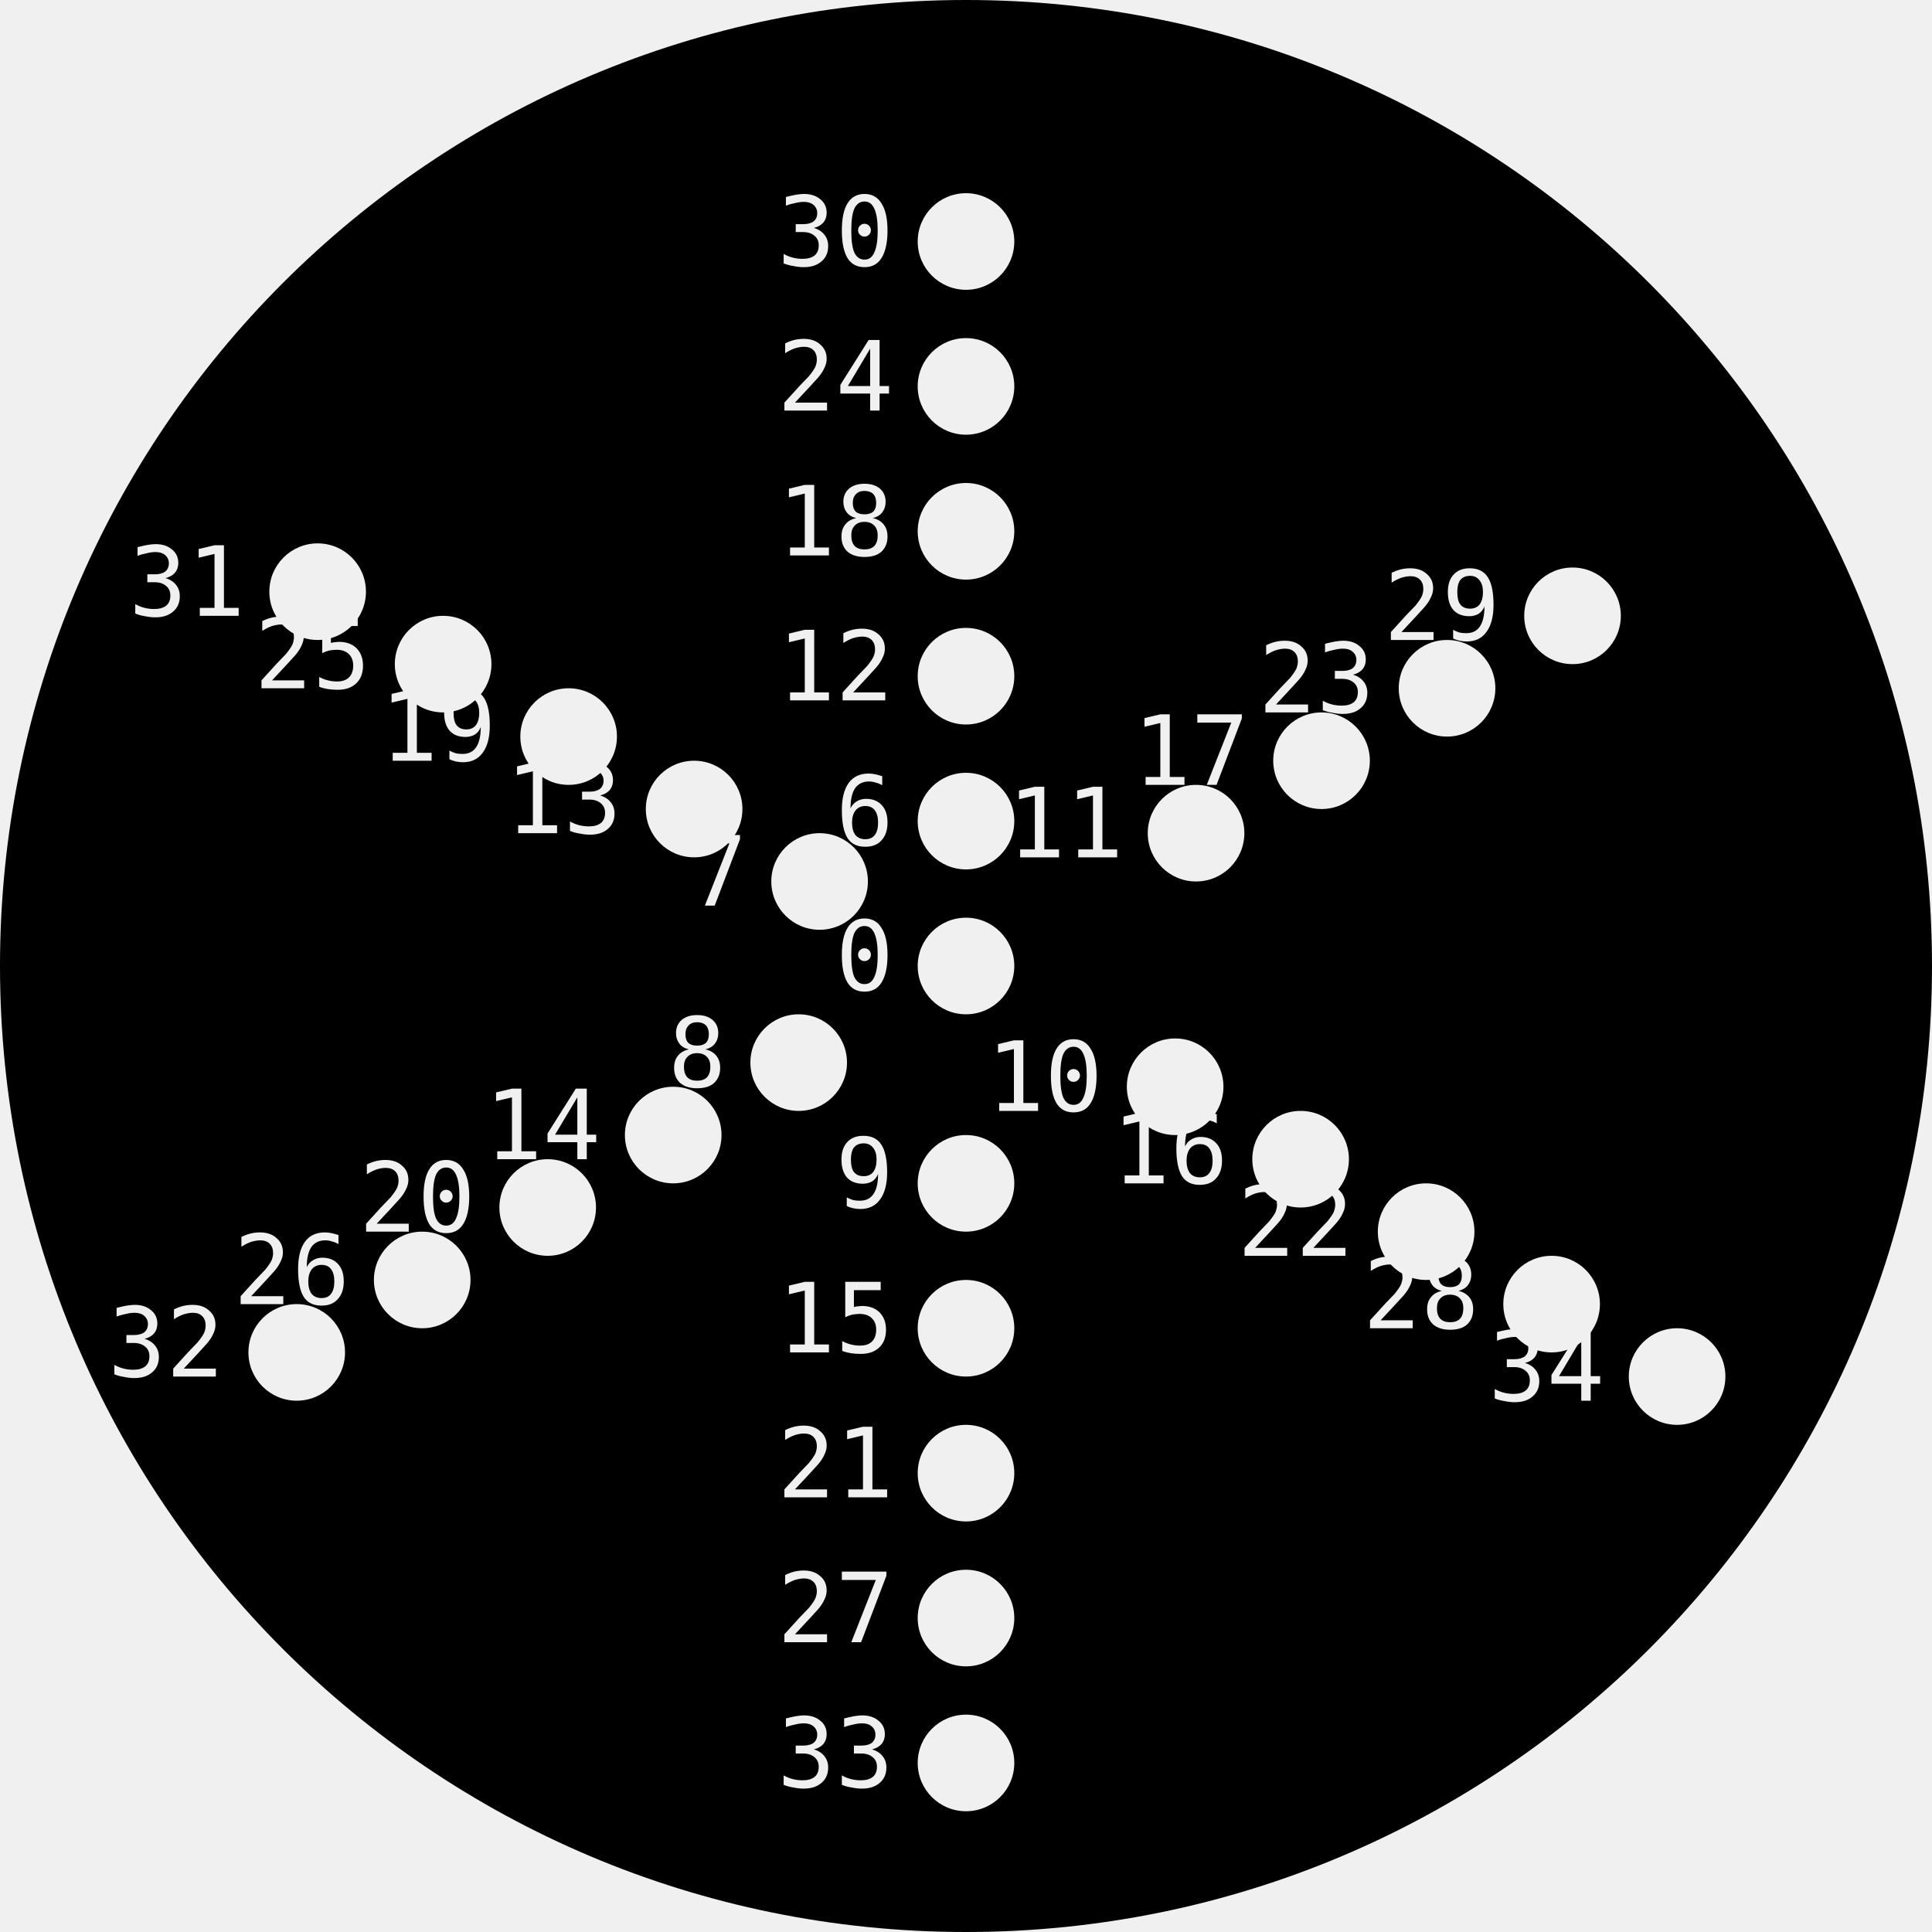
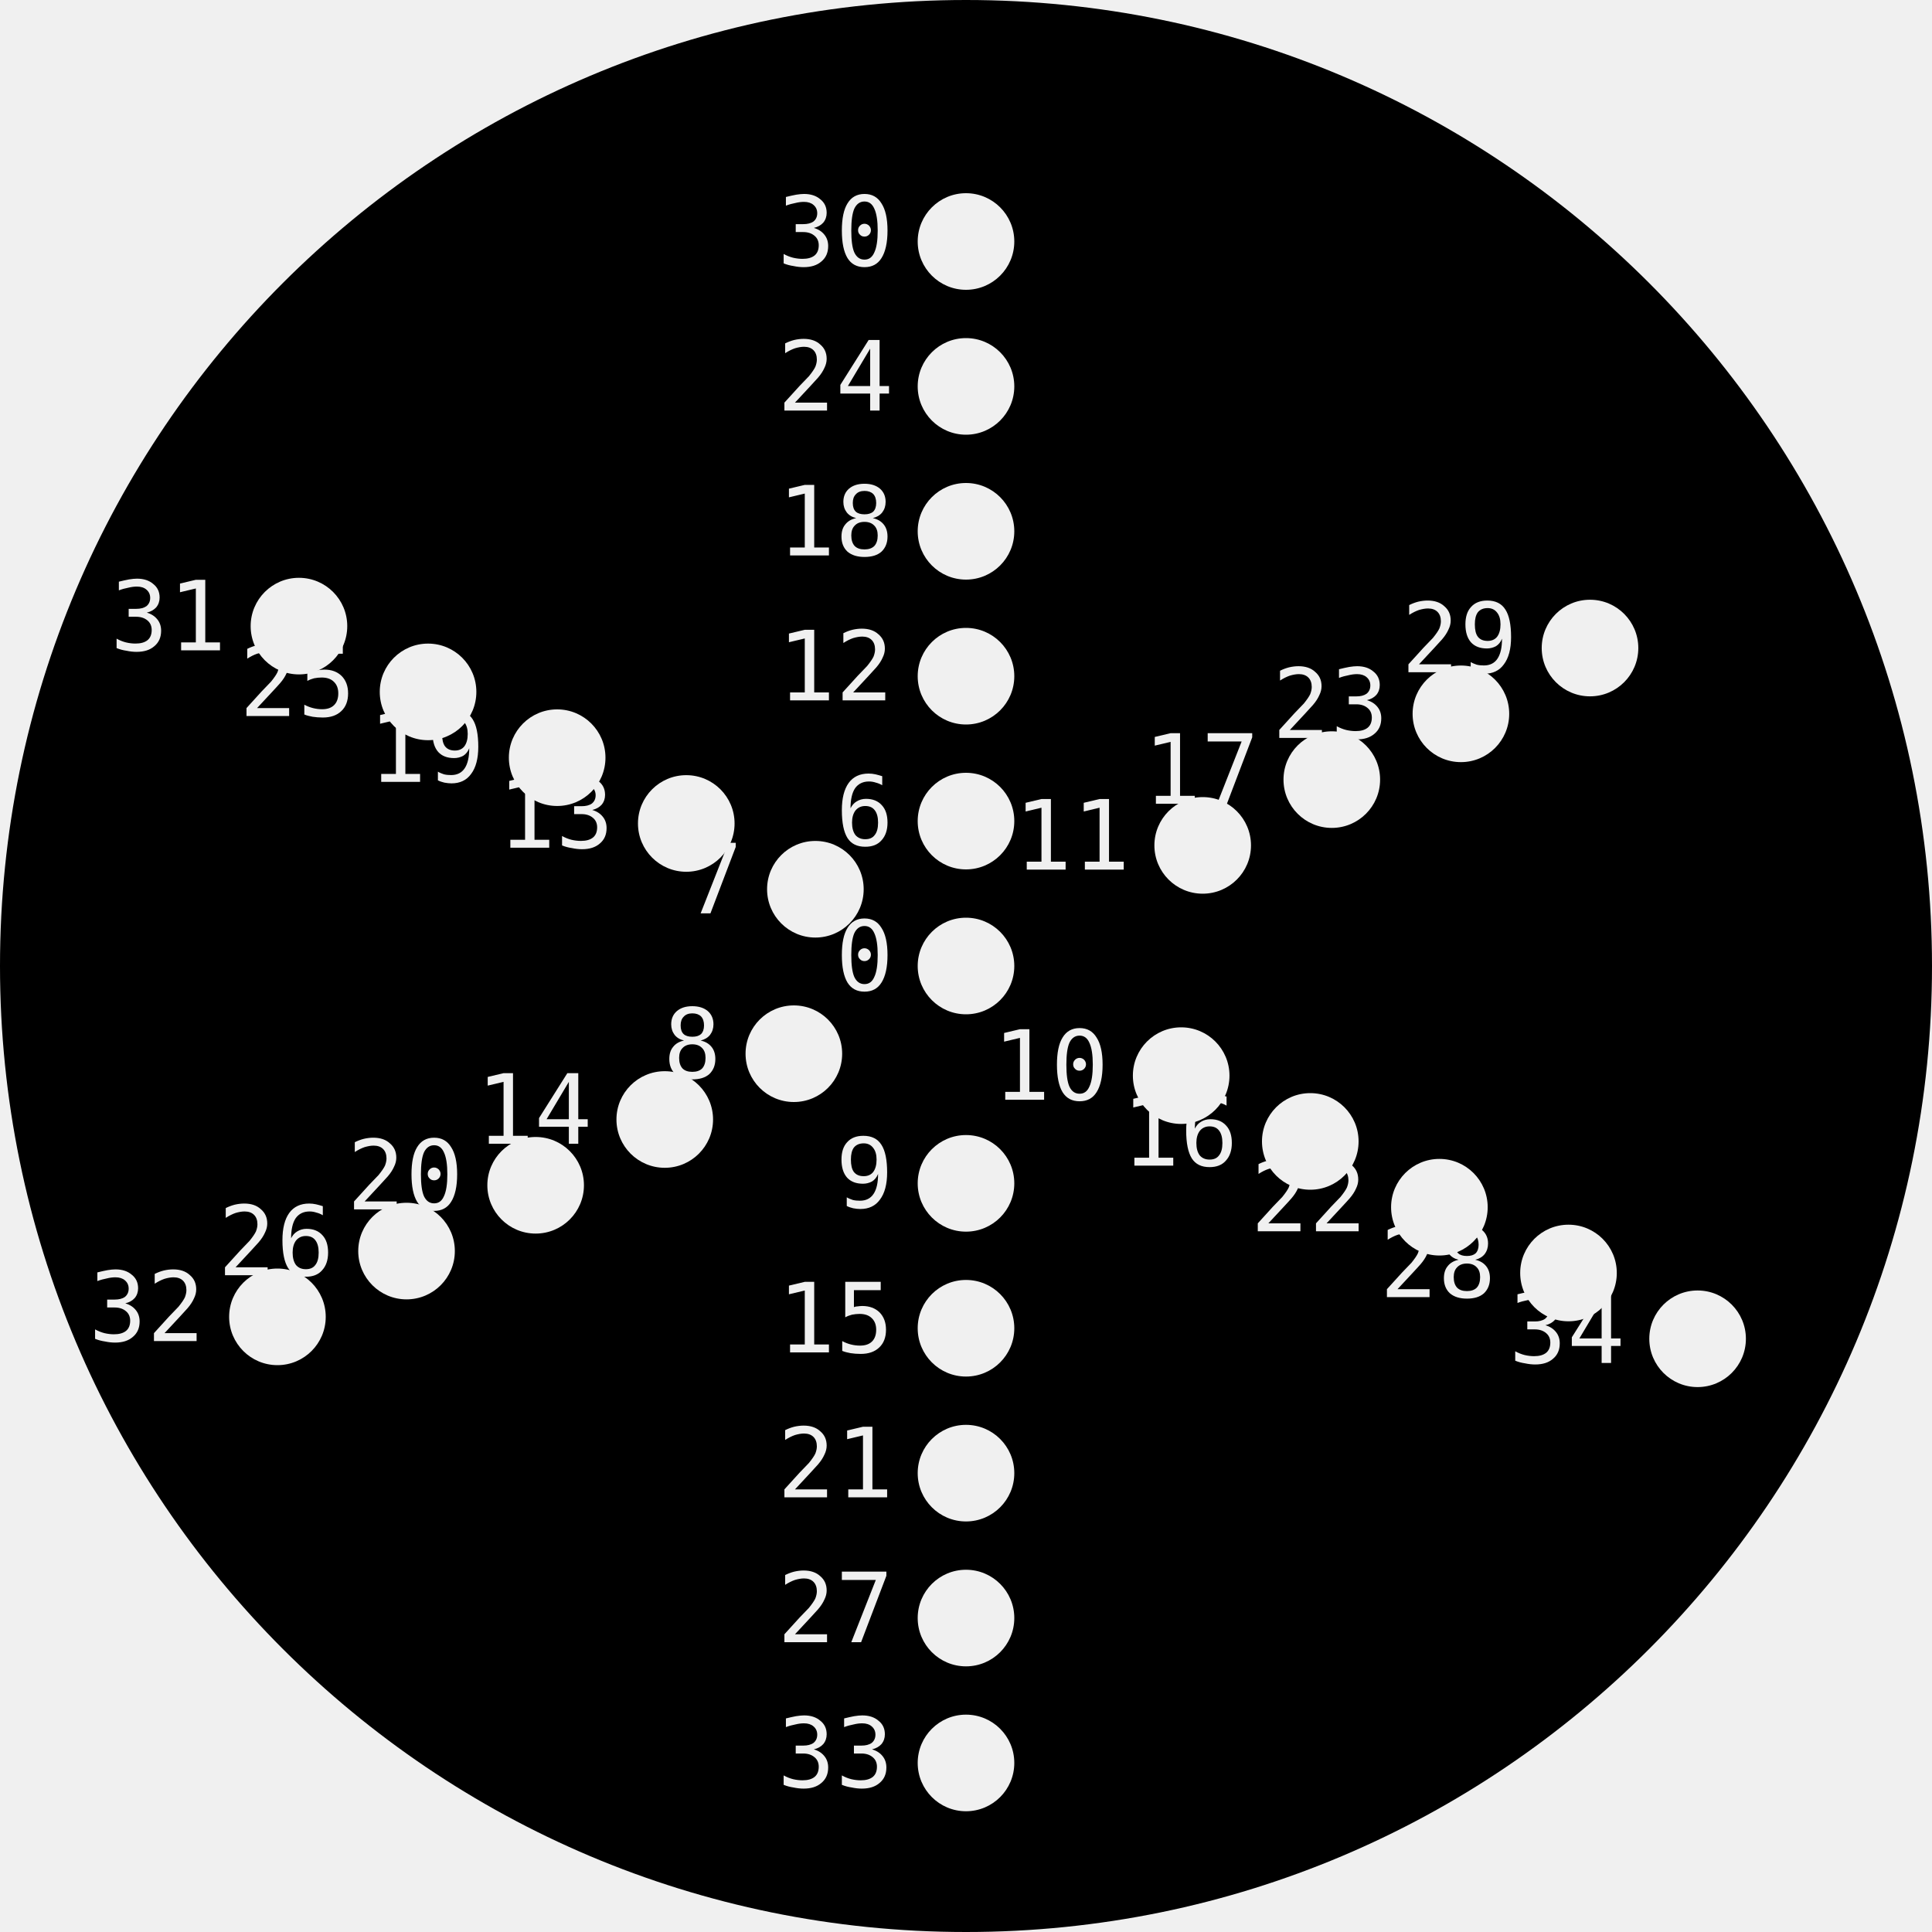
<svg xmlns="http://www.w3.org/2000/svg" xmlns:ns1="http://nathanfriend.io/inspiral">
  <style>
    text {
      font-family: monospace;
      font-size: 4px;
    }
  </style>
  <g>
    <mask id="holes">
      <rect width="100%" height="100%" fill="white" />
-       <circle cx="40" cy="40" r="2" ns1:hole-name="0" />
+       <circle cx="40" cy="40" r="2" ns1:hole-name="0" ns1:hole-text-position-angle="3.141592653589793" ns1:hole-text-rotation-angle="0" />
      <text x="37" y="41" text-anchor="end">0</text>
-       <circle cx="40" cy="34" r="2" ns1:hole-name="6" />
+       <circle cx="40" cy="34" r="2" ns1:hole-name="6" ns1:hole-text-position-angle="3.141592653589793" ns1:hole-text-rotation-angle="0" />
      <text x="37" y="35" text-anchor="end">6</text>
-       <circle cx="40" cy="28" r="2" ns1:hole-name="12" />
+       <circle cx="40" cy="28" r="2" ns1:hole-name="12" ns1:hole-text-position-angle="3.141592653589793" ns1:hole-text-rotation-angle="0" />
      <text x="37" y="29" text-anchor="end">12</text>
-       <circle cx="40" cy="22" r="2" ns1:hole-name="18" />
+       <circle cx="40" cy="22" r="2" ns1:hole-name="18" ns1:hole-text-position-angle="3.141592653589793" ns1:hole-text-rotation-angle="0" />
      <text x="37" y="23" text-anchor="end">18</text>
-       <circle cx="40" cy="16" r="2" ns1:hole-name="24" />
+       <circle cx="40" cy="16" r="2" ns1:hole-name="24" ns1:hole-text-position-angle="3.141592653589793" ns1:hole-text-rotation-angle="0" />
      <text x="37" y="17" text-anchor="end">24</text>
-       <circle cx="40" cy="10" r="2" ns1:hole-name="30" />
+       <circle cx="40" cy="10" r="2" ns1:hole-name="30" ns1:hole-text-position-angle="3.141592653589793" ns1:hole-text-rotation-angle="0" />
      <text x="37" y="11" text-anchor="end">30</text>
-       <circle cx="33.938" cy="36.5" r="2" ns1:hole-name="7" />
-       <text x="30.938" y="37.5" text-anchor="end">7</text>
-       <circle cx="28.742" cy="33.5" r="2" ns1:hole-name="13" />
-       <text x="25.742" y="34.5" text-anchor="end">13</text>
-       <circle cx="23.546" cy="30.5" r="2" ns1:hole-name="19" />
-       <text x="20.546" y="31.5" text-anchor="end">19</text>
-       <circle cx="18.349" cy="27.5" r="2" ns1:hole-name="25" />
-       <text x="15.349" y="28.5" text-anchor="end">25</text>
-       <circle cx="13.153" cy="24.5" r="2" ns1:hole-name="31" />
-       <text x="10.153" y="25.5" text-anchor="end">31</text>
-       <circle cx="33.072" cy="44" r="2" ns1:hole-name="8" />
-       <text x="30.072" y="45" text-anchor="end">8</text>
-       <circle cx="27.876" cy="47" r="2" ns1:hole-name="14" />
-       <text x="24.876" y="48" text-anchor="end">14</text>
-       <circle cx="22.679" cy="50" r="2" ns1:hole-name="20" />
-       <text x="19.679" y="51" text-anchor="end">20</text>
-       <circle cx="17.483" cy="53" r="2" ns1:hole-name="26" />
-       <text x="14.483" y="54" text-anchor="end">26</text>
-       <circle cx="12.287" cy="56" r="2" ns1:hole-name="32" />
-       <text x="9.287" y="57" text-anchor="end">32</text>
-       <circle cx="40" cy="49" r="2" ns1:hole-name="9" />
+       <circle cx="33.763" cy="36.822" r="2" ns1:hole-name="7" ns1:hole-text-position-angle="4.241150082346221" ns1:hole-text-rotation-angle="1.0995574287564276" />
+       <text x="30.763" y="37.822" text-anchor="end">7</text>
+       <circle cx="28.417" cy="34.098" r="2" ns1:hole-name="13" ns1:hole-text-position-angle="4.241150082346221" ns1:hole-text-rotation-angle="1.0995574287564276" />
+       <text x="25.417" y="35.098" text-anchor="end">13</text>
+       <circle cx="23.071" cy="31.374" r="2" ns1:hole-name="19" ns1:hole-text-position-angle="4.241150082346221" ns1:hole-text-rotation-angle="1.0995574287564276" />
+       <text x="20.071" y="32.374" text-anchor="end">19</text>
+       <circle cx="17.725" cy="28.65" r="2" ns1:hole-name="25" ns1:hole-text-position-angle="4.241150082346221" ns1:hole-text-rotation-angle="1.0995574287564276" />
+       <text x="14.725" y="29.65" text-anchor="end">25</text>
+       <circle cx="12.379" cy="25.926" r="2" ns1:hole-name="31" ns1:hole-text-position-angle="4.241150082346221" ns1:hole-text-rotation-angle="1.0995574287564276" />
+       <text x="9.379" y="26.926" text-anchor="end">31</text>
+       <circle cx="32.872" cy="43.632" r="2" ns1:hole-name="8" ns1:hole-text-position-angle="5.183627878423159" ns1:hole-text-rotation-angle="2.0420352248333655" />
+       <text x="29.872" y="44.632" text-anchor="end">8</text>
+       <circle cx="27.526" cy="46.356" r="2" ns1:hole-name="14" ns1:hole-text-position-angle="5.183627878423159" ns1:hole-text-rotation-angle="2.0420352248333655" />
+       <text x="24.526" y="47.356" text-anchor="end">14</text>
+       <circle cx="22.18" cy="49.08" r="2" ns1:hole-name="20" ns1:hole-text-position-angle="5.183627878423159" ns1:hole-text-rotation-angle="2.0420352248333655" />
+       <text x="19.18" y="50.08" text-anchor="end">20</text>
+       <circle cx="16.834" cy="51.804" r="2" ns1:hole-name="26" ns1:hole-text-position-angle="5.183627878423159" ns1:hole-text-rotation-angle="2.0420352248333655" />
+       <text x="13.834" y="52.804" text-anchor="end">26</text>
+       <circle cx="11.488" cy="54.528" r="2" ns1:hole-name="32" ns1:hole-text-position-angle="5.183627878423159" ns1:hole-text-rotation-angle="2.0420352248333655" />
+       <text x="8.488" y="55.528" text-anchor="end">32</text>
+       <circle cx="40" cy="49" r="2" ns1:hole-name="9" ns1:hole-text-position-angle="6.283185307179586" ns1:hole-text-rotation-angle="3.141592653589793" />
      <text x="37" y="50" text-anchor="end">9</text>
-       <circle cx="40" cy="55" r="2" ns1:hole-name="15" />
+       <circle cx="40" cy="55" r="2" ns1:hole-name="15" ns1:hole-text-position-angle="6.283185307179586" ns1:hole-text-rotation-angle="3.141592653589793" />
      <text x="37" y="56" text-anchor="end">15</text>
-       <circle cx="40" cy="61" r="2" ns1:hole-name="21" />
+       <circle cx="40" cy="61" r="2" ns1:hole-name="21" ns1:hole-text-position-angle="6.283185307179586" ns1:hole-text-rotation-angle="3.141592653589793" />
      <text x="37" y="62" text-anchor="end">21</text>
-       <circle cx="40" cy="67" r="2" ns1:hole-name="27" />
+       <circle cx="40" cy="67" r="2" ns1:hole-name="27" ns1:hole-text-position-angle="6.283185307179586" ns1:hole-text-rotation-angle="3.141592653589793" />
      <text x="37" y="68" text-anchor="end">27</text>
-       <circle cx="40" cy="73" r="2" ns1:hole-name="33" />
+       <circle cx="40" cy="73" r="2" ns1:hole-name="33" ns1:hole-text-position-angle="6.283185307179586" ns1:hole-text-rotation-angle="3.141592653589793" />
      <text x="37" y="74" text-anchor="end">33</text>
-       <circle cx="48.66" cy="45" r="2" ns1:hole-name="10" />
-       <text x="45.66" y="46" text-anchor="end">10</text>
-       <circle cx="53.856" cy="48" r="2" ns1:hole-name="16" />
-       <text x="50.856" y="49" text-anchor="end">16</text>
-       <circle cx="59.053" cy="51" r="2" ns1:hole-name="22" />
-       <text x="56.053" y="52" text-anchor="end">22</text>
-       <circle cx="64.249" cy="54" r="2" ns1:hole-name="28" />
-       <text x="61.249" y="55" text-anchor="end">28</text>
-       <circle cx="69.445" cy="57" r="2" ns1:hole-name="34" />
-       <text x="66.445" y="58" text-anchor="end">34</text>
-       <circle cx="49.526" cy="34.5" r="2" ns1:hole-name="11" />
-       <text x="46.526" y="35.5" text-anchor="end">11</text>
-       <circle cx="54.722" cy="31.5" r="2" ns1:hole-name="17" />
-       <text x="51.722" y="32.5" text-anchor="end">17</text>
-       <circle cx="59.919" cy="28.5" r="2" ns1:hole-name="23" />
-       <text x="56.919" y="29.5" text-anchor="end">23</text>
-       <circle cx="65.115" cy="25.5" r="2" ns1:hole-name="29" />
-       <text x="62.115" y="26.5" text-anchor="end">29</text>
+       <circle cx="48.91" cy="44.54" r="2" ns1:hole-name="10" ns1:hole-text-position-angle="7.382742735936014" ns1:hole-text-rotation-angle="4.241150082346221" />
+       <text x="45.91" y="45.54" text-anchor="end">10</text>
+       <circle cx="54.256" cy="47.264" r="2" ns1:hole-name="16" ns1:hole-text-position-angle="7.382742735936014" ns1:hole-text-rotation-angle="4.241150082346221" />
+       <text x="51.256" y="48.264" text-anchor="end">16</text>
+       <circle cx="59.602" cy="49.988" r="2" ns1:hole-name="22" ns1:hole-text-position-angle="7.382742735936014" ns1:hole-text-rotation-angle="4.241150082346221" />
+       <text x="56.602" y="50.988" text-anchor="end">22</text>
+       <circle cx="64.948" cy="52.712" r="2" ns1:hole-name="28" ns1:hole-text-position-angle="7.382742735936014" ns1:hole-text-rotation-angle="4.241150082346221" />
+       <text x="61.948" y="53.712" text-anchor="end">28</text>
+       <circle cx="70.294" cy="55.436" r="2" ns1:hole-name="34" ns1:hole-text-position-angle="7.382742735936014" ns1:hole-text-rotation-angle="4.241150082346221" />
+       <text x="67.294" y="56.436" text-anchor="end">34</text>
+       <circle cx="49.801" cy="35.006" r="2" ns1:hole-name="11" ns1:hole-text-position-angle="8.325220532012953" ns1:hole-text-rotation-angle="5.183627878423159" />
+       <text x="46.801" y="36.006" text-anchor="end">11</text>
+       <circle cx="55.147" cy="32.282" r="2" ns1:hole-name="17" ns1:hole-text-position-angle="8.325220532012953" ns1:hole-text-rotation-angle="5.183627878423159" />
+       <text x="52.147" y="33.282" text-anchor="end">17</text>
+       <circle cx="60.493" cy="29.558" r="2" ns1:hole-name="23" ns1:hole-text-position-angle="8.325220532012953" ns1:hole-text-rotation-angle="5.183627878423159" />
+       <text x="57.493" y="30.558" text-anchor="end">23</text>
+       <circle cx="65.839" cy="26.834" r="2" ns1:hole-name="29" ns1:hole-text-position-angle="8.325220532012953" ns1:hole-text-rotation-angle="5.183627878423159" />
+       <text x="62.839" y="27.834" text-anchor="end">29</text>
    </mask>
    <path mask="url(#holes)" d="M 80 40              A 40 40 0 1 0 0 40              A 40 40 0 0 0 80 40              Z" />
  </g>
</svg>
